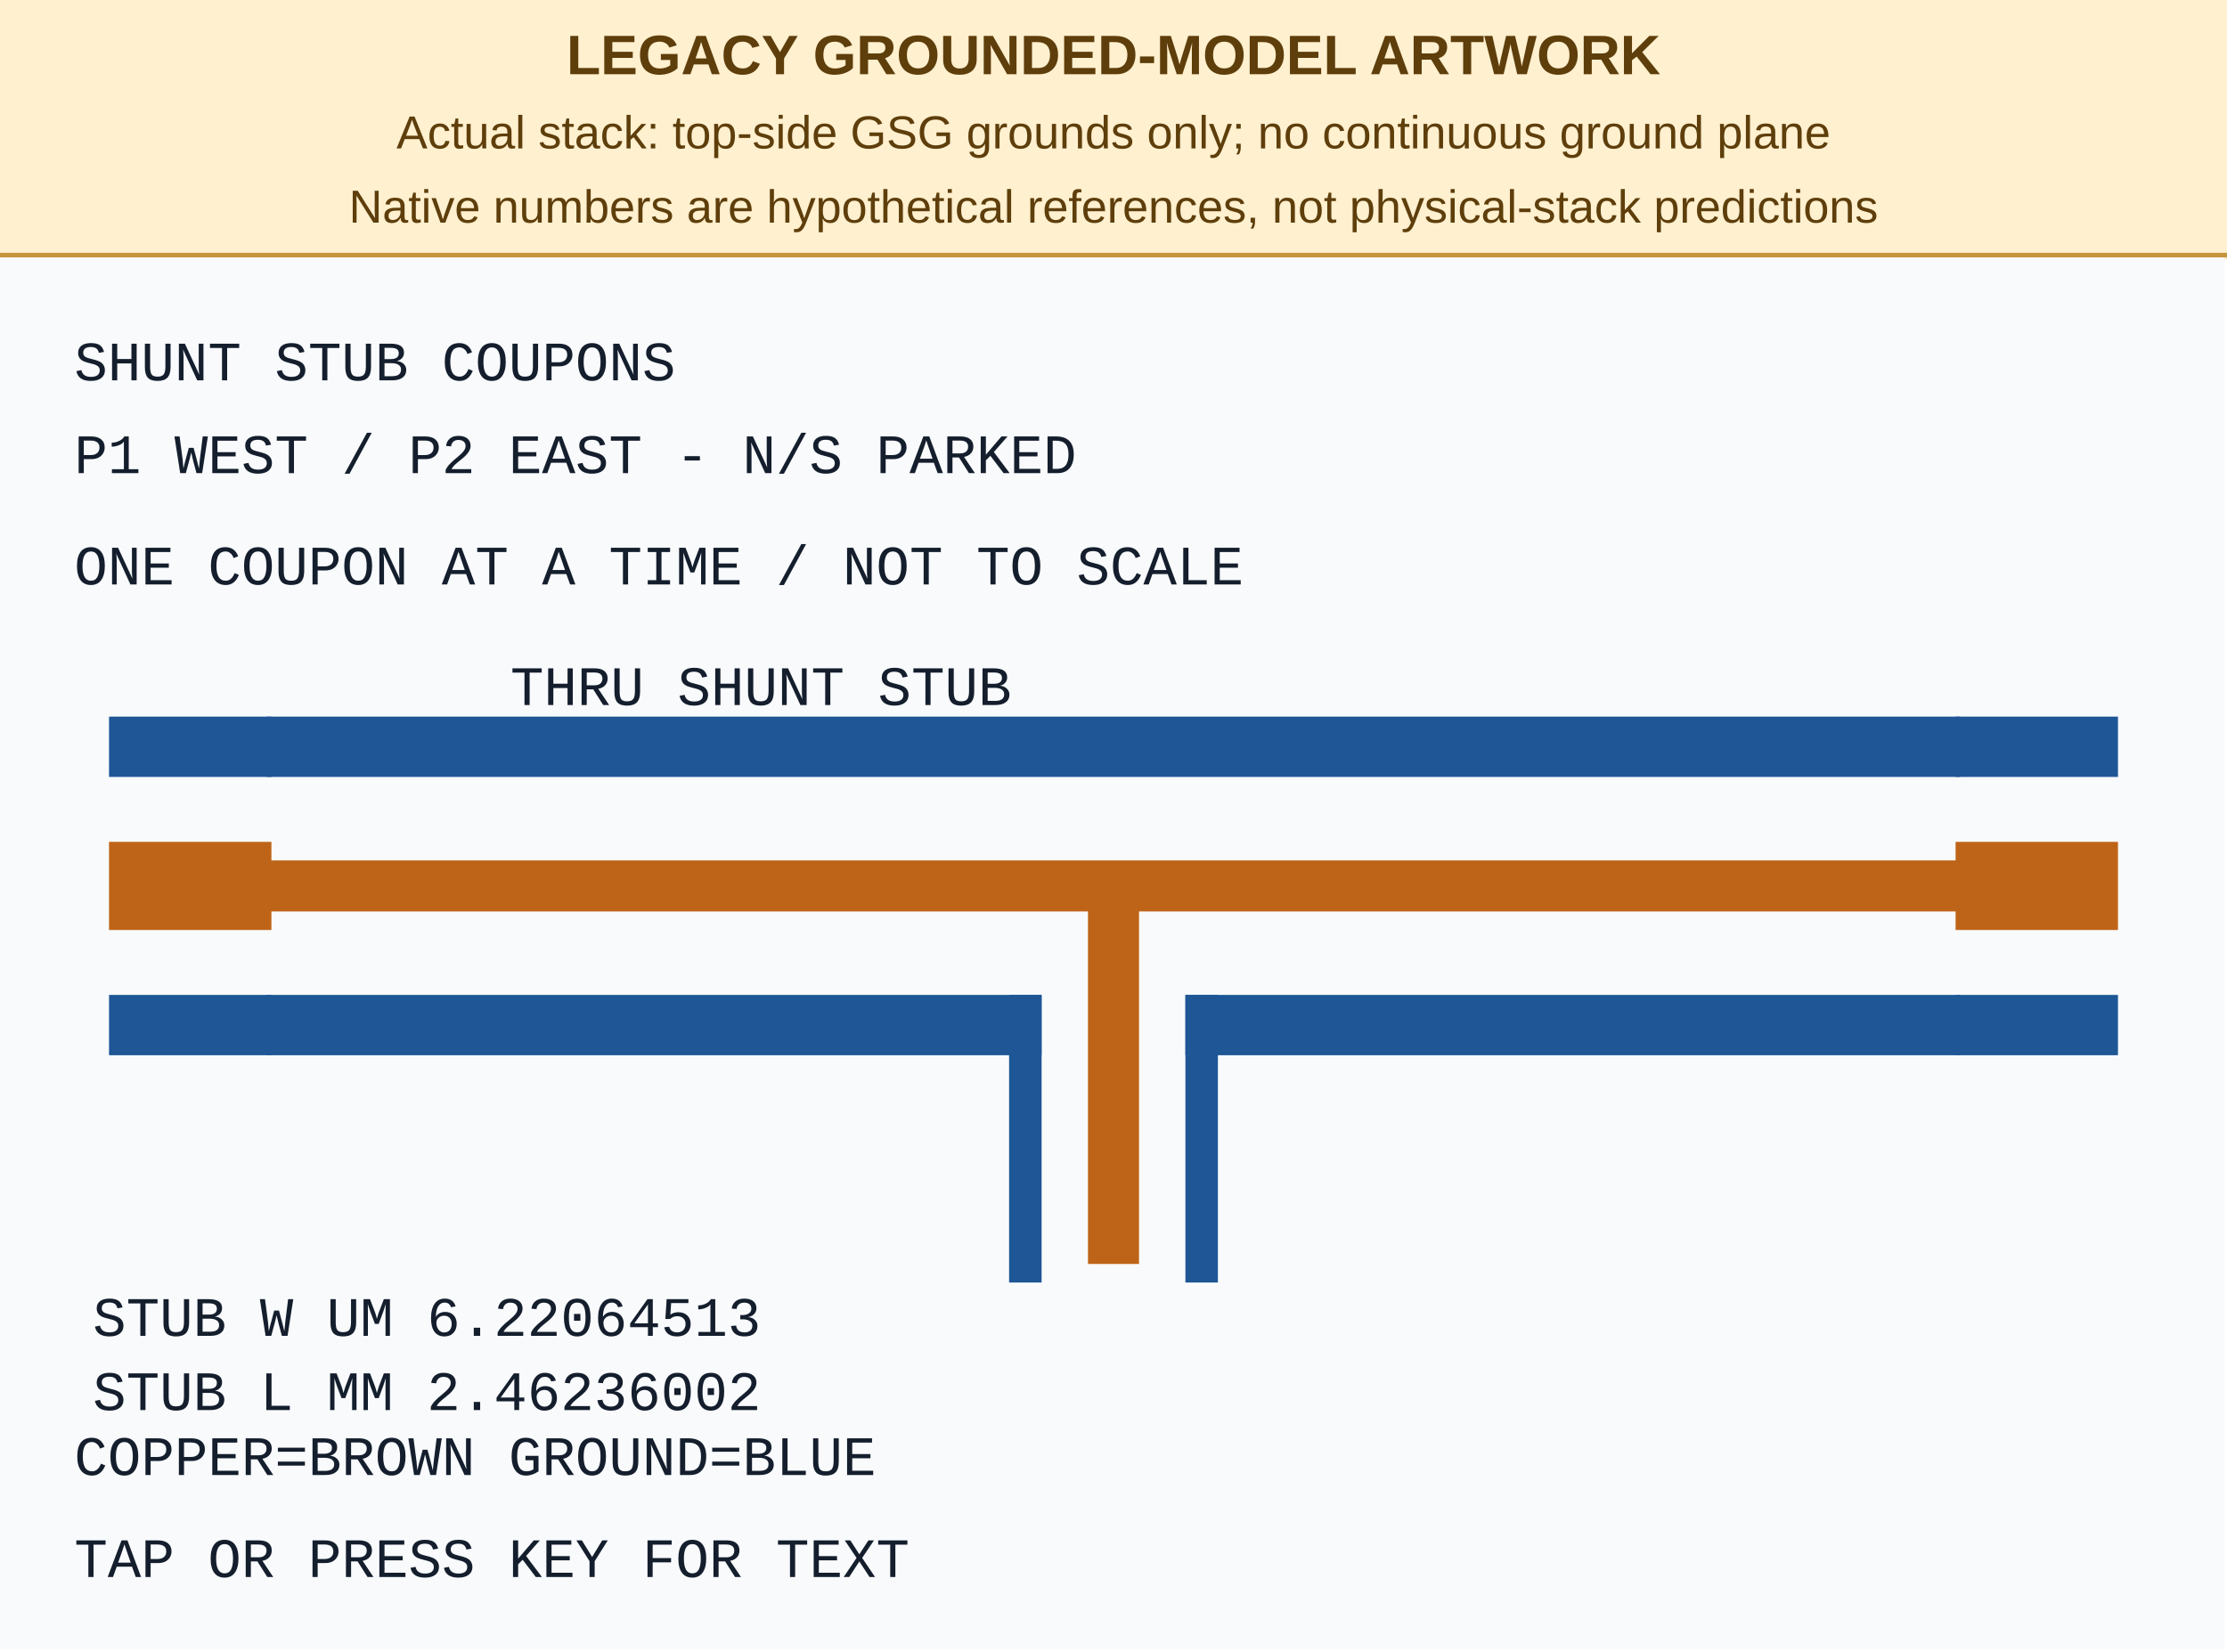
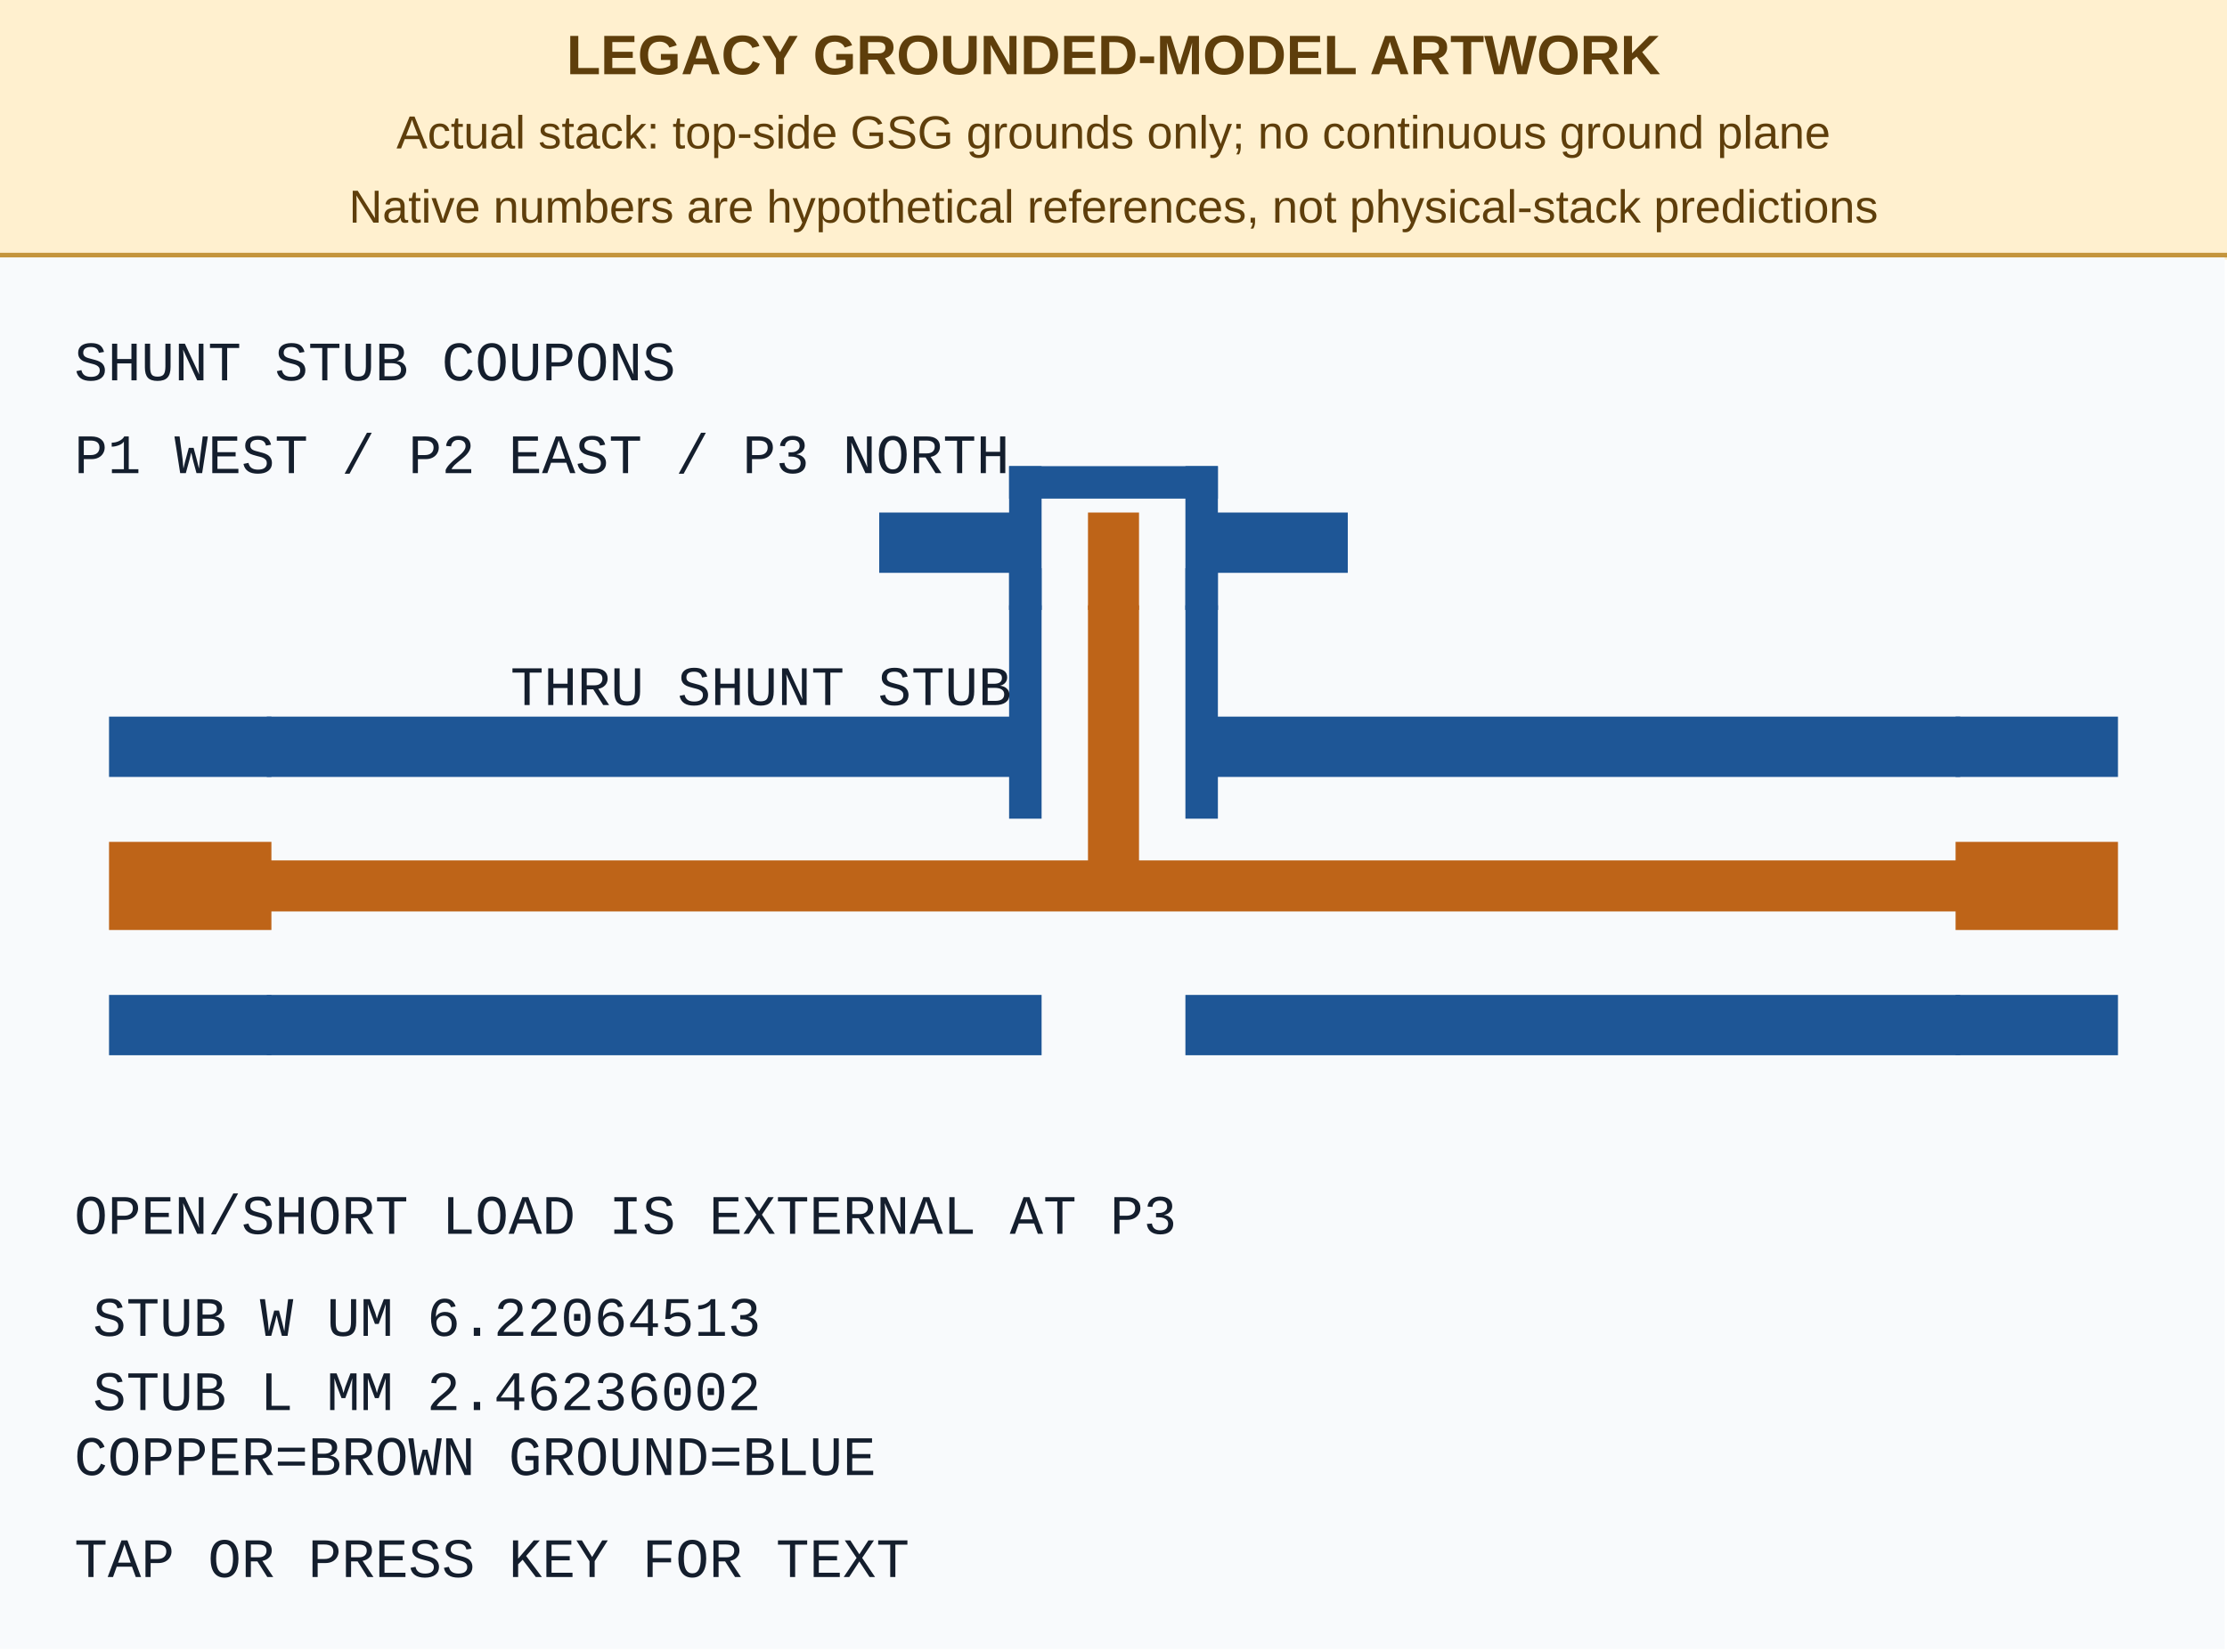
<svg xmlns="http://www.w3.org/2000/svg" width="480" height="356" viewBox="0 0 480 356">
  <rect width="480" height="56" fill="#fff0cf" />
  <path d="M0 55H480" stroke="#c4953d" />
  <text x="240" y="16" text-anchor="middle" fill="#5e3e0b" font-family="Arial,sans-serif" font-size="12" font-weight="bold">LEGACY GROUNDED-MODEL ARTWORK</text>
  <text x="240" y="32" text-anchor="middle" fill="#5e3e0b" font-family="Arial,sans-serif" font-size="10">Actual stack: top-side GSG grounds only; no continuous ground plane</text>
  <text x="240" y="48" text-anchor="middle" fill="#5e3e0b" font-family="Arial,sans-serif" font-size="10">Native numbers are hypothetical references, not physical-stack predictions</text>
  <g transform="translate(0 56)">
    <rect x="0" y="0" width="479" height="299" fill="rgb(248,250,252)" stroke="rgb(248,250,252)" />
    <text x="16" y="26" fill="rgb(20,30,45)" font-family="Courier New,monospace" font-size="12">SHUNT STUB COUPONS</text>
-     <text x="16" y="46" fill="rgb(20,30,45)" font-family="Courier New,monospace" font-size="12">P1 WEST / P2 EAST - N/S PARKED</text>
-     <text x="16" y="70" fill="rgb(20,30,45)" font-family="Courier New,monospace" font-size="12">ONE COUPON AT A TIME / NOT TO SCALE</text>
+     <text x="16" y="46" fill="rgb(20,30,45)" font-family="Courier New,monospace" font-size="12">P1 WEST / P2 EAST / P3 NORTH</text>
+     <text x="16" y="210" fill="rgb(20,30,45)" font-family="Courier New,monospace" font-size="12">OPEN/SHORT LOAD IS EXTERNAL AT P3</text>
    <rect x="24" y="126" width="34" height="18" fill="rgb(190,100,24)" stroke="rgb(190,100,24)" />
    <rect x="24" y="99" width="34" height="12" fill="rgb(30,86,150)" stroke="rgb(30,86,150)" />
    <rect x="24" y="159" width="34" height="12" fill="rgb(30,86,150)" stroke="rgb(30,86,150)" />
    <rect x="422" y="126" width="34" height="18" fill="rgb(190,100,24)" stroke="rgb(190,100,24)" />
    <rect x="422" y="99" width="34" height="12" fill="rgb(30,86,150)" stroke="rgb(30,86,150)" />
    <rect x="422" y="159" width="34" height="12" fill="rgb(30,86,150)" stroke="rgb(30,86,150)" />
-     <rect x="58" y="99" width="364" height="12" fill="rgb(30,86,150)" stroke="rgb(30,86,150)" />
+     <rect x="58" y="99" width="160" height="12" fill="rgb(30,86,150)" stroke="rgb(30,86,150)" />
+     <rect x="262" y="99" width="160" height="12" fill="rgb(30,86,150)" stroke="rgb(30,86,150)" />
    <rect x="58" y="159" width="166" height="12" fill="rgb(30,86,150)" stroke="rgb(30,86,150)" />
    <rect x="256" y="159" width="166" height="12" fill="rgb(30,86,150)" stroke="rgb(30,86,150)" />
-     <rect x="218" y="159" width="6" height="61" fill="rgb(30,86,150)" stroke="rgb(30,86,150)" />
-     <rect x="256" y="159" width="6" height="61" fill="rgb(30,86,150)" stroke="rgb(30,86,150)" />
+     <rect x="218" y="75" width="6" height="45" fill="rgb(30,86,150)" stroke="rgb(30,86,150)" />
+     <rect x="256" y="75" width="6" height="45" fill="rgb(30,86,150)" stroke="rgb(30,86,150)" />
+     <rect x="218" y="45" width="6" height="30" fill="rgb(30,86,150)" stroke="rgb(30,86,150)" />
+     <rect x="256" y="45" width="6" height="30" fill="rgb(30,86,150)" stroke="rgb(30,86,150)" />
+     <rect x="218" y="45" width="44" height="6" fill="rgb(30,86,150)" stroke="rgb(30,86,150)" />
    <rect x="32" y="130" width="416" height="10" fill="rgb(190,100,24)" stroke="rgb(190,100,24)" />
-     <rect x="235" y="140" width="10" height="76" fill="rgb(190,100,24)" stroke="rgb(190,100,24)" />
+     <rect x="235" y="75" width="10" height="55" fill="rgb(190,100,24)" stroke="rgb(190,100,24)" />
+     <rect x="235" y="55" width="10" height="20" fill="rgb(190,100,24)" stroke="rgb(190,100,24)" />
+     <rect x="190" y="55" width="28" height="12" fill="rgb(30,86,150)" stroke="rgb(30,86,150)" />
+     <rect x="262" y="55" width="28" height="12" fill="rgb(30,86,150)" stroke="rgb(30,86,150)" />
+     <rect x="218" y="67" width="6" height="8" fill="rgb(30,86,150)" stroke="rgb(30,86,150)" />
+     <rect x="256" y="67" width="6" height="8" fill="rgb(30,86,150)" stroke="rgb(30,86,150)" />
    <text x="110" y="96" fill="rgb(20,30,45)" font-family="Courier New,monospace" font-size="12">THRU           SHUNT STUB</text>
    <text x="20" y="232" fill="rgb(20,30,45)" font-family="Courier New,monospace" font-size="12">STUB W UM  6.22064513</text>
    <text x="20" y="248" fill="rgb(20,30,45)" font-family="Courier New,monospace" font-size="12">STUB L MM  2.46236002</text>
    <text x="16" y="262" fill="rgb(20,30,45)" font-family="Courier New,monospace" font-size="12">COPPER=BROWN GROUND=BLUE</text>
    <text x="16" y="284" fill="rgb(20,30,45)" font-family="Courier New,monospace" font-size="12">TAP OR PRESS KEY FOR TEXT</text>
  </g>
</svg>
